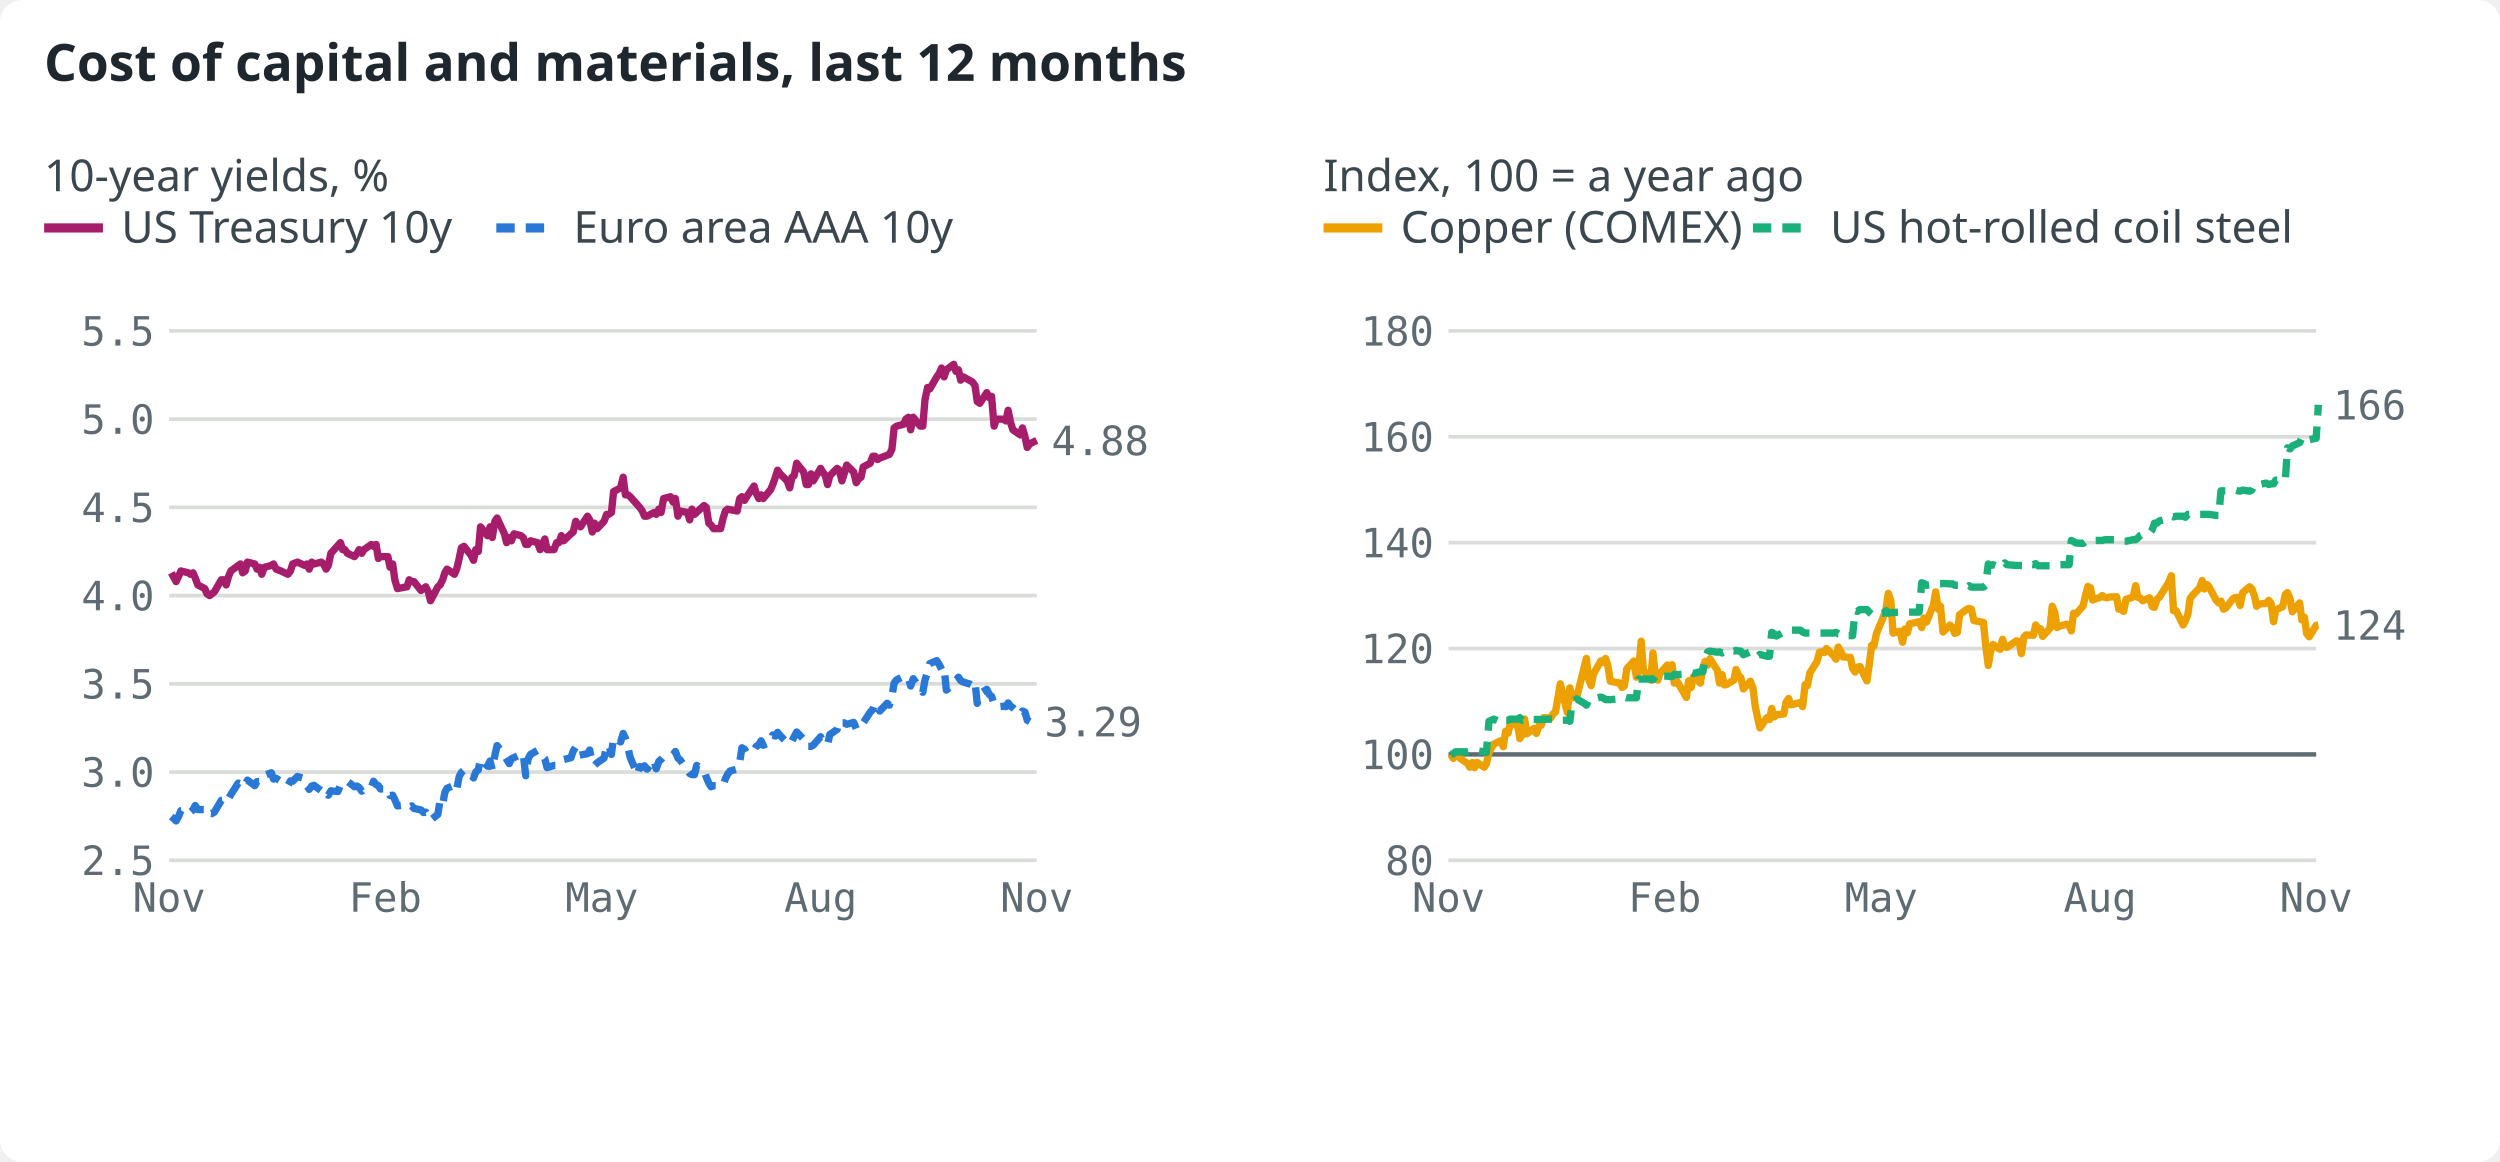
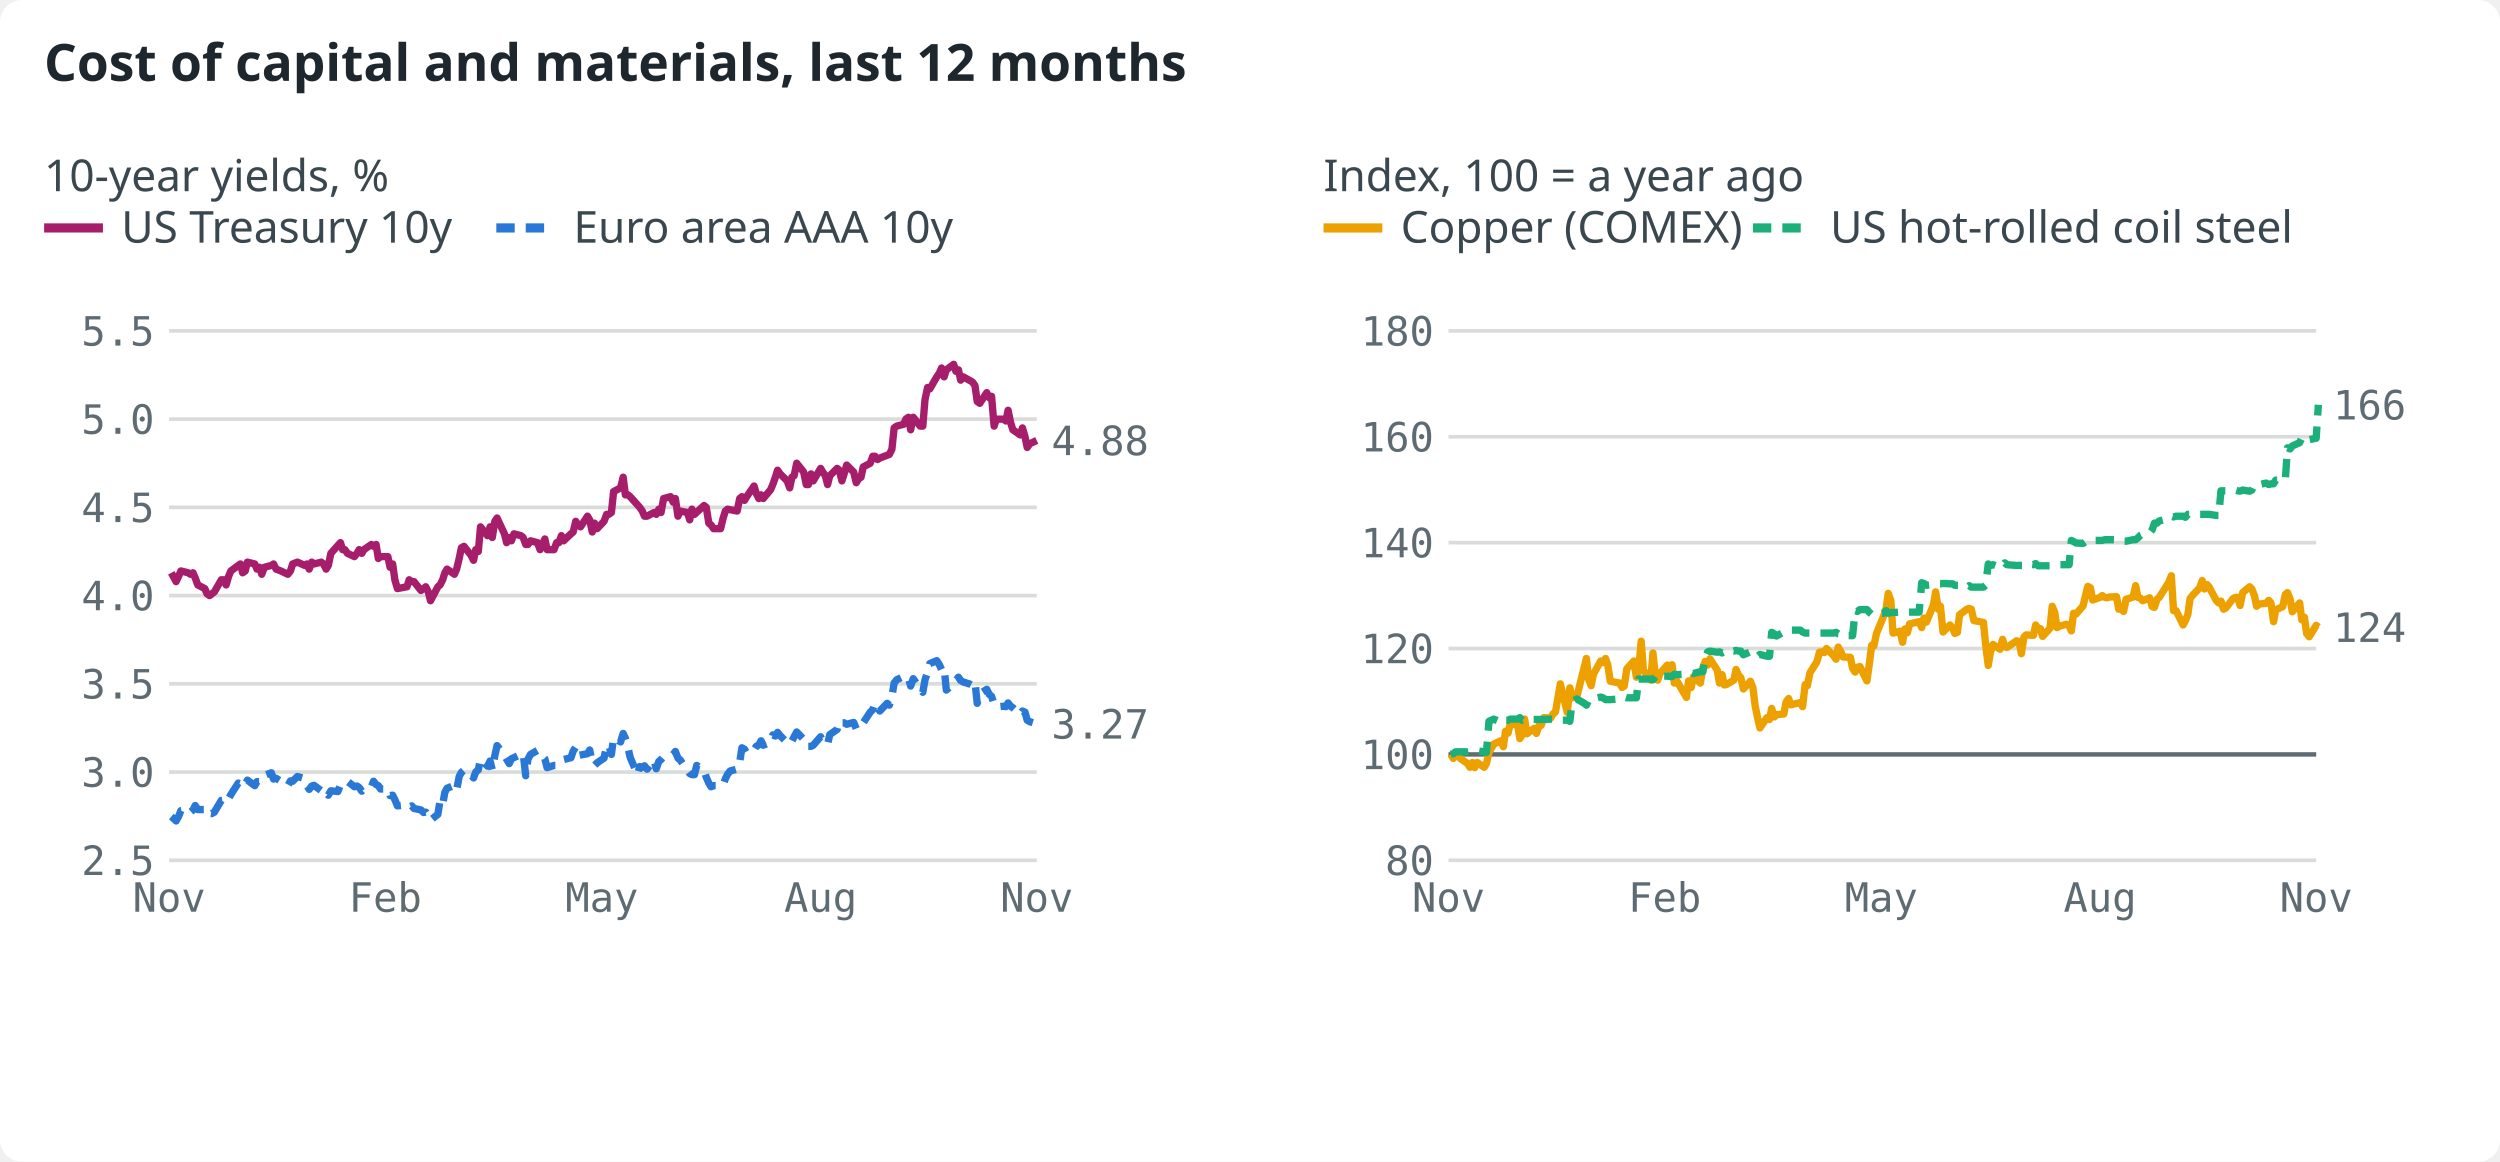
<svg xmlns="http://www.w3.org/2000/svg" viewBox="0 0 680 316" width="100%" role="img" aria-labelledby="c4w-t c4w-d" style="max-width:680px;height:auto;display:block">
  <style>
.ow-t{font:600 14px 'IBM Plex Sans',system-ui,sans-serif;fill:#1D272D}
.ow-l{font:12px 'IBM Plex Sans',system-ui,sans-serif;fill:#3b474e}
.ow-m{font:11px 'IBM Plex Mono',ui-monospace,monospace;fill:#5f6b72}
.ow-g{stroke:#d9dcd8;stroke-width:1}
.ow-z{stroke:#5f6b72;stroke-width:1.2}
.ow-s1{fill:#A61E6B}.ow-s2{fill:#2a78d6}.ow-s3{fill:#eda100}.ow-s4{fill:#1baf7a}
.ow-k1{stroke:#A61E6B}.ow-k2{stroke:#2a78d6}.ow-k3{stroke:#eda100}.ow-k4{stroke:#1baf7a}.ow-ki{stroke:#1D272D}
.ow-i{fill:#1D272D}.ow-bg{fill:#ffffff}.ow-o{fill:#ffffff}
.ow-h{paint-order:stroke;stroke:#ffffff;stroke-width:4px;stroke-linejoin:round}
@media (prefers-color-scheme:dark){
.ow-t{fill:#DAE0E2}.ow-l{fill:#c3cacd}.ow-m{fill:#99a5ab}.ow-g{stroke:#2f3b42}.ow-z{stroke:#99a5ab}
.ow-s1{fill:#d14f9a}.ow-s2{fill:#3987e5}.ow-s3{fill:#c98500}.ow-s4{fill:#199e70}
.ow-k1{stroke:#d14f9a}.ow-k2{stroke:#3987e5}.ow-k3{stroke:#c98500}.ow-k4{stroke:#199e70}.ow-ki{stroke:#DAE0E2}
.ow-i{fill:#DAE0E2}.ow-bg{fill:#172127}.ow-o{fill:#172127}.ow-h{stroke:#172127}}
</style>
  <rect class="ow-bg" x="0" y="0" width="680" height="316" rx="6" />
  <text class="ow-t" x="12" y="22">Cost of capital and materials, last 12 months</text>
  <text class="ow-l" x="12.0" y="52" font-weight="600">10-year yields, %</text>
  <line class="ow-k1" x1="12.0" x2="28.0" y1="62" y2="62" stroke-width="2.5" />
  <text class="ow-l" x="33.0" y="66">US Treasury 10y</text>
  <line class="ow-k2" x1="135.0" x2="151.0" y1="62" y2="62" stroke-width="2.5" stroke-dasharray="5 3" />
  <text class="ow-l" x="156.0" y="66">Euro area AAA 10y</text>
  <line class="ow-g" x1="46.0" x2="282.0" y1="234.0" y2="234.0" />
  <text class="ow-m" x="42.0" y="238.0" text-anchor="end">2.5</text>
  <line class="ow-g" x1="46.0" x2="282.0" y1="210.0" y2="210.0" />
  <text class="ow-m" x="42.0" y="214.0" text-anchor="end">3.0</text>
  <line class="ow-g" x1="46.0" x2="282.0" y1="186.0" y2="186.0" />
  <text class="ow-m" x="42.0" y="190.0" text-anchor="end">3.5</text>
  <line class="ow-g" x1="46.0" x2="282.0" y1="162.0" y2="162.0" />
  <text class="ow-m" x="42.0" y="166.0" text-anchor="end">4.0</text>
  <line class="ow-g" x1="46.0" x2="282.0" y1="138.0" y2="138.0" />
  <text class="ow-m" x="42.0" y="142.0" text-anchor="end">4.5</text>
  <line class="ow-g" x1="46.0" x2="282.0" y1="114.0" y2="114.0" />
  <text class="ow-m" x="42.0" y="118.0" text-anchor="end">5.0</text>
  <line class="ow-g" x1="46.0" x2="282.0" y1="90.0" y2="90.0" />
  <text class="ow-m" x="42.0" y="94.0" text-anchor="end">5.5</text>
  <text class="ow-m" x="46.0" y="248" text-anchor="middle">Nov</text>
  <text class="ow-m" x="104.8" y="248" text-anchor="middle">Feb</text>
  <text class="ow-m" x="163.7" y="248" text-anchor="middle">May</text>
  <text class="ow-m" x="223.2" y="248" text-anchor="middle">Aug</text>
  <text class="ow-m" x="282.0" y="248" text-anchor="middle">Nov</text>
  <path d="M46.6,155.8 L47.9,158.2 L48.6,156.7 L49.2,155.3 L51.2,155.8 L51.8,156.2 L52.5,155.8 L53.1,157.2 L53.8,159.1 L55.7,160.1 L56.3,161.5 L57.0,162.0 L58.3,161.0 L60.2,157.7 L60.9,157.7 L61.5,159.1 L62.2,156.7 L62.8,155.3 L64.8,153.8 L65.4,153.4 L66.0,155.8 L66.7,155.3 L67.3,152.9 L69.3,153.4 L69.9,154.8 L70.6,154.3 L71.2,156.2 L71.9,154.3 L73.8,153.8 L74.4,153.4 L75.1,154.8 L76.4,155.3 L78.3,156.2 L79.0,155.3 L79.6,153.4 L80.9,152.9 L82.9,153.8 L83.5,153.4 L84.1,154.8 L84.8,152.9 L85.4,153.4 L87.4,152.9 L88.0,153.4 L88.7,154.8 L89.3,153.8 L90.0,150.5 L92.6,147.6 L93.2,149.5 L93.8,149.5 L94.5,150.5 L96.4,151.4 L97.1,150.5 L97.7,149.5 L98.4,150.5 L99.0,149.5 L101.0,148.1 L101.6,148.6 L102.3,148.1 L102.9,151.9 L103.5,151.4 L105.5,151.4 L106.1,154.3 L106.8,153.4 L107.4,157.7 L108.1,160.1 L110.7,159.6 L111.3,157.7 L112.0,158.2 L112.6,158.2 L114.5,160.6 L115.2,160.1 L115.8,159.6 L116.5,161.0 L117.1,163.4 L119.1,159.6 L119.7,159.1 L120.4,157.7 L121.0,155.8 L121.6,154.8 L123.6,156.2 L124.2,154.8 L124.9,151.9 L125.5,149.0 L126.2,148.6 L128.1,151.0 L128.8,152.4 L129.4,149.5 L130.1,150.0 L130.7,143.3 L132.6,145.7 L133.3,143.3 L133.9,146.2 L134.6,141.8 L135.2,140.9 L137.2,145.2 L137.8,147.6 L138.5,146.2 L139.1,147.1 L139.8,145.2 L141.7,145.7 L142.3,146.2 L143.0,148.1 L143.6,148.1 L144.3,147.1 L146.2,147.6 L146.9,149.5 L147.5,148.1 L148.2,146.6 L148.8,149.5 L150.7,149.5 L151.4,147.6 L152.0,147.6 L152.7,145.7 L153.3,147.1 L155.3,145.2 L155.9,144.7 L156.6,141.8 L157.2,142.8 L157.9,143.3 L159.8,140.4 L160.4,141.4 L161.1,144.7 L161.7,142.3 L162.4,143.8 L164.3,141.8 L165.0,139.9 L165.6,139.9 L166.3,139.4 L166.9,133.7 L168.8,132.7 L169.5,129.8 L170.1,134.6 L170.8,134.6 L171.4,135.1 L174.0,138.0 L174.7,139.0 L175.3,140.4 L176.0,140.4 L177.9,139.4 L178.5,139.9 L179.2,138.5 L179.8,139.4 L180.5,135.6 L182.4,135.1 L183.1,136.6 L183.7,135.6 L184.4,140.4 L185.0,139.0 L187.0,139.4 L187.6,141.4 L188.2,138.5 L188.9,139.9 L191.5,137.5 L192.1,138.0 L192.8,142.3 L193.4,142.8 L194.1,143.8 L196.0,143.8 L196.7,140.9 L197.3,139.0 L197.9,138.5 L200.5,139.0 L201.2,135.6 L201.8,135.1 L202.5,136.1 L203.1,135.1 L205.1,132.2 L205.7,134.2 L206.4,135.6 L207.0,134.6 L207.6,135.6 L209.6,133.2 L210.2,131.8 L210.9,129.8 L211.5,127.9 L212.2,128.9 L214.1,130.8 L214.8,132.7 L215.4,129.8 L216.0,129.4 L216.7,126.0 L218.6,128.4 L219.3,131.8 L219.9,131.8 L220.6,128.9 L221.2,130.8 L223.2,127.4 L223.8,128.4 L224.5,129.4 L225.1,131.8 L225.7,129.4 L227.7,127.4 L228.3,127.9 L229.0,130.8 L229.6,128.9 L230.3,126.5 L232.2,128.4 L232.9,131.3 L233.5,130.3 L234.2,129.8 L234.8,127.0 L236.7,126.0 L237.4,124.1 L238.0,124.1 L238.7,125.0 L239.3,124.6 L241.9,123.6 L242.6,122.2 L243.2,116.4 L243.9,115.9 L245.8,115.4 L246.4,114.0 L247.1,113.5 L247.7,116.9 L248.4,113.5 L250.3,115.9 L251.0,115.9 L251.6,108.7 L252.3,105.4 L252.9,105.8 L254.8,102.5 L255.5,101.5 L256.1,100.1 L256.8,102.5 L257.4,100.6 L259.4,99.1 L260.0,101.0 L260.7,100.6 L261.3,103.4 L262.0,102.5 L264.5,103.9 L265.2,104.9 L265.8,109.2 L266.5,109.7 L268.4,106.8 L269.1,108.2 L269.7,107.8 L270.4,115.9 L271.0,114.0 L272.9,114.0 L273.6,114.5 L274.2,111.6 L274.9,115.0 L275.5,116.9 L277.5,118.3 L278.1,116.4 L278.8,118.8 L279.4,121.7 L280.1,120.7 L282.0,119.8" fill="none" class="ow-k1" stroke-width="2" stroke-linejoin="round" />
  <text class="ow-m ow-h" x="286.0" y="123.8">4.88</text>
-   <path d="M46.6,222.1 L47.3,222.7 L47.9,223.3 L48.6,222.0 L49.2,220.5 L51.2,220.2 L51.8,220.9 L52.5,220.3 L53.1,219.1 L53.8,220.2 L55.7,220.2 L56.3,221.6 L57.0,221.2 L57.6,221.3 L58.3,220.9 L60.2,217.7 L60.9,217.6 L61.5,218.3 L62.2,217.2 L62.8,216.1 L64.8,213.0 L65.4,213.2 L66.0,212.6 L66.7,213.5 L67.3,212.2 L69.3,213.7 L69.9,212.6 L70.6,212.6 L71.2,212.4 L71.9,210.9 L73.8,210.2 L74.4,211.9 L75.1,211.7 L78.3,213.7 L79.0,212.4 L79.6,212.5 L80.9,211.2 L82.9,211.8 L83.5,213.7 L84.1,214.7 L84.8,213.8 L85.4,213.6 L87.4,215.1 L88.0,214.5 L88.7,215.7 L89.3,216.3 L90.0,215.1 L91.9,215.3 L92.6,213.5 L93.2,213.2 L93.8,213.0 L94.5,212.5 L96.4,214.0 L97.1,213.8 L97.7,214.2 L98.4,215.2 L99.0,214.6 L101.0,214.1 L101.6,212.5 L102.3,213.4 L102.9,213.7 L103.5,214.6 L105.5,214.6 L106.1,216.4 L106.8,216.3 L107.4,217.5 L108.1,219.2 L110.0,219.0 L110.7,219.7 L111.3,219.5 L112.0,219.2 L112.6,219.9 L114.5,220.3 L115.2,221.0 L115.8,220.9 L116.5,222.1 L117.1,223.1 L119.1,221.5 L119.7,217.7 L120.4,218.8 L121.0,215.5 L121.6,214.4 L123.6,213.6 L124.2,214.9 L124.9,211.2 L125.5,210.1 L126.2,209.5 L128.1,210.6 L128.8,211.6 L129.4,210.0 L130.1,209.4 L130.7,206.4 L132.6,208.4 L133.3,207.0 L133.9,209.4 L134.6,205.5 L135.2,202.8 L137.2,205.5 L137.8,206.5 L138.5,207.7 L139.1,206.4 L142.3,204.9 L143.0,211.0 L143.6,206.5 L144.3,205.2 L146.2,204.1 L146.9,204.6 L147.5,205.7 L148.2,206.4 L148.8,208.8 L150.7,208.2 L151.4,208.2 L152.0,207.6 L152.7,206.8 L153.3,206.6 L155.3,206.1 L155.9,204.3 L156.6,203.2 L157.2,205.5 L159.8,205.0 L160.4,204.0 L161.1,207.7 L161.7,208.2 L162.4,207.5 L164.3,206.2 L165.0,202.8 L165.6,202.7 L166.3,205.2 L166.9,200.6 L168.8,201.8 L169.5,199.5 L170.1,200.8 L170.8,203.3 L171.4,206.0 L173.4,210.7 L174.0,208.5 L174.7,208.7 L175.3,208.3 L176.0,209.2 L177.9,206.7 L178.5,209.1 L179.2,207.1 L179.8,206.6 L180.5,205.8 L182.4,205.6 L183.1,205.2 L183.7,204.4 L184.4,206.2 L185.0,206.7 L187.0,209.6 L187.6,210.4 L188.2,210.7 L188.9,210.7 L189.5,208.2 L191.5,209.5 L192.1,211.4 L192.8,213.0 L193.4,214.0 L194.1,213.7 L196.0,213.7 L196.7,213.6 L197.3,211.8 L197.9,210.6 L198.6,209.7 L200.5,209.2 L201.2,207.3 L201.8,203.4 L202.5,203.8 L203.1,204.8 L205.1,204.0 L205.7,203.0 L206.4,202.6 L207.0,201.5 L207.6,202.7 L209.6,201.9 L210.2,199.9 L210.9,200.2 L211.5,199.2 L212.2,200.1 L214.1,202.0 L214.8,202.4 L215.4,201.6 L216.0,200.4 L216.7,199.1 L218.6,201.1 L219.3,203.0 L219.9,203.0 L220.6,203.0 L221.2,202.7 L223.2,200.4 L223.8,201.5 L224.5,202.1 L225.1,202.5 L225.7,199.8 L227.7,198.4 L228.3,196.1 L229.0,196.6 L229.6,196.6 L230.3,197.0 L232.2,196.5 L232.9,198.2 L233.5,198.1 L234.2,196.7 L234.8,196.6 L236.7,193.7 L237.4,193.0 L238.0,191.2 L238.7,192.5 L239.3,193.4 L241.3,191.3 L241.9,191.8 L242.6,189.5 L243.2,185.8 L243.9,184.9 L245.8,184.0 L246.4,183.9 L247.1,184.4 L247.7,186.6 L248.4,184.6 L250.3,187.3 L251.0,188.3 L251.6,184.9 L252.3,182.8 L252.9,180.5 L254.8,179.7 L255.5,180.8 L256.1,182.1 L256.8,181.6 L257.4,187.7 L259.4,185.9 L260.0,185.1 L260.7,184.2 L261.3,185.1 L262.0,185.5 L263.9,186.1 L264.5,186.4 L265.2,185.5 L265.8,191.3 L266.5,188.7 L268.4,187.5 L269.1,188.9 L269.7,189.4 L270.4,191.5 L271.0,192.3 L272.9,192.1 L273.6,192.2 L274.2,191.2 L274.9,192.1 L275.5,192.5 L277.5,194.3 L278.1,193.4 L278.8,193.7 L279.4,195.9 L280.1,196.3" fill="none" class="ow-k2" stroke-width="2" stroke-dasharray="5 3" stroke-linejoin="round" />
-   <text class="ow-m ow-h" x="284.1" y="200.3">3.29</text>
+   <path d="M46.6,222.1 L47.3,222.7 L47.9,223.3 L48.6,222.0 L49.2,220.5 L51.2,220.2 L51.8,220.9 L52.5,220.3 L53.1,219.1 L53.8,220.2 L55.7,220.2 L56.3,221.6 L57.0,221.2 L57.6,221.3 L58.3,220.9 L60.2,217.7 L60.9,217.6 L61.5,218.3 L62.2,217.2 L62.8,216.1 L64.8,213.0 L65.4,213.2 L66.0,212.6 L66.7,213.5 L67.3,212.2 L69.3,213.7 L69.9,212.6 L70.6,212.6 L71.2,212.4 L71.9,210.9 L73.8,210.2 L74.4,211.9 L75.1,211.7 L78.3,213.7 L79.0,212.4 L79.6,212.5 L80.9,211.2 L82.9,211.8 L83.5,213.7 L84.1,214.7 L84.8,213.8 L85.4,213.6 L87.4,215.1 L88.0,214.5 L88.7,215.7 L89.3,216.3 L90.0,215.1 L91.9,215.3 L92.6,213.5 L93.2,213.2 L93.8,213.0 L94.5,212.5 L96.4,214.0 L97.1,213.8 L97.7,214.2 L98.4,215.2 L99.0,214.6 L101.0,214.1 L101.6,212.5 L102.3,213.4 L102.9,213.7 L103.5,214.6 L105.5,214.6 L106.1,216.4 L106.8,216.3 L107.4,217.5 L108.1,219.2 L110.0,219.0 L110.7,219.7 L111.3,219.5 L112.0,219.2 L112.6,219.9 L114.5,220.3 L115.2,221.0 L115.8,220.9 L116.5,222.1 L117.1,223.1 L119.1,221.5 L119.7,217.7 L120.4,218.8 L121.0,215.5 L121.6,214.4 L123.6,213.6 L124.2,214.9 L124.9,211.2 L125.5,210.1 L126.2,209.5 L128.1,210.6 L128.8,211.6 L129.4,210.0 L130.1,209.4 L130.7,206.4 L132.6,208.4 L133.3,207.0 L133.9,209.4 L134.6,205.5 L135.2,202.8 L137.2,205.5 L137.8,206.5 L138.5,207.7 L139.1,206.4 L142.3,204.9 L143.0,211.0 L143.6,206.5 L144.3,205.2 L146.2,204.1 L146.9,204.6 L147.5,205.7 L148.2,206.4 L148.8,208.8 L150.7,208.2 L151.4,208.2 L152.0,207.6 L152.7,206.8 L153.3,206.6 L155.3,206.1 L155.9,204.3 L156.6,203.2 L157.2,205.5 L159.8,205.0 L160.4,204.0 L161.1,207.7 L161.7,208.2 L162.4,207.5 L164.3,206.2 L165.0,202.8 L165.6,202.7 L166.3,205.2 L166.9,200.6 L168.8,201.8 L169.5,199.5 L170.1,200.8 L170.8,203.3 L171.4,206.0 L173.4,210.7 L174.0,208.5 L174.7,208.7 L175.3,208.3 L176.0,209.2 L177.9,206.7 L178.5,209.1 L179.2,207.1 L179.8,206.6 L180.5,205.8 L182.4,205.6 L183.1,205.2 L183.7,204.4 L184.4,206.2 L185.0,206.7 L187.0,209.6 L187.6,210.4 L188.2,210.7 L188.9,210.7 L189.5,208.2 L191.5,209.5 L192.1,211.4 L192.8,213.0 L193.4,214.0 L194.1,213.7 L196.0,213.7 L196.7,213.6 L197.3,211.8 L197.9,210.6 L198.6,209.7 L200.5,209.2 L201.2,207.3 L201.8,203.4 L202.5,203.8 L203.1,204.8 L205.1,204.0 L205.7,203.0 L206.4,202.6 L207.0,201.5 L207.6,202.7 L209.6,201.9 L210.2,199.9 L210.9,200.2 L211.5,199.2 L212.2,200.1 L214.1,202.0 L214.8,202.4 L215.4,201.6 L216.0,200.4 L216.7,199.1 L218.6,201.1 L219.3,203.0 L219.9,203.0 L220.6,203.0 L221.2,202.7 L223.2,200.4 L223.8,201.5 L224.5,202.1 L225.1,202.5 L225.7,199.8 L227.7,198.4 L228.3,196.1 L229.0,196.6 L229.6,196.6 L230.3,197.0 L232.2,196.5 L232.9,198.2 L233.5,198.1 L234.2,196.7 L234.8,196.6 L236.7,193.7 L237.4,193.0 L238.0,191.2 L238.7,192.5 L239.3,193.4 L241.3,191.3 L241.9,191.8 L242.6,189.5 L243.2,185.8 L243.9,184.9 L245.8,184.0 L246.4,183.9 L247.1,184.4 L247.7,186.6 L248.4,184.6 L250.3,187.3 L251.0,188.3 L251.6,184.9 L252.3,182.8 L252.9,180.5 L254.8,179.7 L255.5,180.8 L256.1,182.1 L256.8,181.6 L257.4,187.7 L259.4,185.9 L260.0,185.1 L260.7,184.2 L261.3,185.1 L262.0,185.5 L263.9,186.1 L264.5,186.4 L265.2,185.5 L265.8,191.3 L266.5,188.7 L268.4,187.5 L269.1,188.9 L269.7,189.4 L270.4,191.5 L271.0,192.3 L272.9,192.1 L273.6,192.2 L274.2,191.2 L274.9,192.1 L275.5,192.5 L277.5,194.3 L278.1,193.4 L278.8,193.7 L279.4,195.9 L280.1,196.3 L282.0,196.9" fill="none" class="ow-k2" stroke-width="2" stroke-dasharray="5 3" stroke-linejoin="round" />
+   <text class="ow-m ow-h" x="286.0" y="200.9">3.27</text>
  <text class="ow-l" x="360.0" y="52" font-weight="600">Index, 100 = a year ago</text>
  <line class="ow-k3" x1="360.0" x2="376.0" y1="62" y2="62" stroke-width="2.5" />
  <text class="ow-l" x="381.0" y="66">Copper (COMEX)</text>
  <line class="ow-k4" x1="476.8" x2="492.8" y1="62" y2="62" stroke-width="2.5" stroke-dasharray="5 3" />
  <text class="ow-l" x="497.8" y="66">US hot-rolled coil steel</text>
  <line class="ow-g" x1="394.0" x2="630.0" y1="234.0" y2="234.0" />
  <text class="ow-m" x="390.0" y="238.0" text-anchor="end">80</text>
  <line class="ow-g" x1="394.0" x2="630.0" y1="205.2" y2="205.2" />
  <text class="ow-m" x="390.0" y="209.2" text-anchor="end">100</text>
  <line class="ow-g" x1="394.0" x2="630.0" y1="176.4" y2="176.4" />
  <text class="ow-m" x="390.0" y="180.4" text-anchor="end">120</text>
  <line class="ow-g" x1="394.0" x2="630.0" y1="147.6" y2="147.6" />
  <text class="ow-m" x="390.0" y="151.6" text-anchor="end">140</text>
  <line class="ow-g" x1="394.0" x2="630.0" y1="118.8" y2="118.8" />
  <text class="ow-m" x="390.0" y="122.8" text-anchor="end">160</text>
  <line class="ow-g" x1="394.0" x2="630.0" y1="90.0" y2="90.0" />
  <text class="ow-m" x="390.0" y="94.0" text-anchor="end">180</text>
  <line class="ow-z" x1="394.0" x2="630.0" y1="205.2" y2="205.2" />
  <text class="ow-m" x="394.0" y="248" text-anchor="middle">Nov</text>
  <text class="ow-m" x="452.8" y="248" text-anchor="middle">Feb</text>
  <text class="ow-m" x="511.7" y="248" text-anchor="middle">May</text>
  <text class="ow-m" x="571.2" y="248" text-anchor="middle">Aug</text>
  <text class="ow-m" x="630.0" y="248" text-anchor="middle">Nov</text>
-   <path d="M394.6,205.2 L395.3,206.3 L395.9,205.1 L396.6,205.2 L397.2,206.3 L399.2,207.7 L399.8,208.7 L400.5,207.4 L401.1,208.8 L401.8,207.4 L403.7,208.7 L404.3,207.7 L405.0,204.7 L406.3,202.4 L408.2,201.5 L408.9,203.1 L409.5,198.9 L410.2,199.4 L410.8,196.8 L412.8,197.3 L413.4,200.9 L414.0,199.9 L414.7,195.6 L415.3,199.6 L417.3,198.1 L417.9,199.5 L418.6,197.4 L419.2,197.3 L419.9,195.2 L421.8,195.3 L422.4,194.2 L423.1,193.6 L424.4,186.0 L426.3,193.8 L427.0,187.1 L427.6,189.8 L428.9,189.5 L430.9,181.5 L431.5,179.1 L432.1,184.8 L432.8,186.5 L433.4,183.4 L435.4,179.8 L436.0,180.2 L436.7,179.1 L437.3,180.8 L438.0,185.3 L440.6,185.8 L441.2,187.0 L441.8,186.6 L442.5,181.9 L444.4,179.8 L445.1,184.2 L445.7,182.4 L446.4,174.4 L447.0,182.3 L449.0,185.0 L449.6,177.6 L450.3,184.3 L450.9,185.0 L451.5,183.2 L453.5,180.9 L454.1,182.3 L454.8,180.8 L455.4,185.8 L456.1,185.2 L458.7,189.7 L459.3,185.2 L460.0,187.0 L460.6,184.1 L462.5,185.8 L463.2,181.5 L463.8,179.9 L464.5,180.9 L465.1,179.2 L467.1,182.3 L467.7,185.8 L468.4,183.5 L469.0,186.3 L469.6,186.2 L471.6,185.0 L472.2,182.1 L472.9,183.7 L473.5,184.3 L474.2,187.4 L476.1,185.3 L476.8,187.1 L477.4,192.0 L478.1,195.4 L478.7,198.0 L480.6,195.2 L481.3,195.7 L481.9,192.7 L482.6,195.0 L483.2,194.4 L485.2,194.2 L485.8,191.0 L486.5,190.0 L487.1,191.7 L489.7,191.1 L490.3,192.2 L491.0,186.2 L491.6,186.5 L492.3,183.0 L494.2,180.0 L494.9,177.4 L495.5,177.3 L496.2,177.5 L496.8,176.4 L498.7,178.3 L499.4,179.3 L500.0,176.0 L500.7,177.2 L501.3,178.7 L503.3,178.8 L503.9,181.8 L504.6,182.8 L505.2,181.5 L505.9,181.3 L507.8,185.2 L508.4,181.0 L509.1,175.5 L509.7,175.7 L510.4,172.3 L512.3,167.7 L513.0,165.6 L513.6,161.4 L514.3,163.3 L514.9,172.2 L516.8,171.7 L517.5,174.7 L518.1,171.1 L518.8,172.1 L519.4,169.7 L522.0,169.1 L522.7,170.7 L523.3,168.1 L524.0,169.2 L525.9,164.5 L526.5,161.0 L527.2,165.7 L527.8,164.9 L528.5,171.9 L530.4,170.0 L531.1,170.8 L531.7,172.3 L532.4,172.0 L533.0,167.2 L535.0,165.7 L535.6,165.5 L536.2,165.7 L536.9,168.8 L539.5,169.3 L540.1,175.4 L540.8,181.0 L541.4,177.4 L542.1,175.3 L544.0,176.6 L544.7,173.9 L545.3,175.9 L545.9,176.1 L548.5,174.3 L549.2,174.5 L549.8,177.8 L550.5,173.3 L551.1,172.7 L553.1,172.8 L553.7,170.0 L554.4,171.0 L555.0,171.0 L555.6,173.1 L557.6,170.9 L558.2,164.9 L558.9,166.6 L559.5,170.7 L560.2,170.3 L562.1,169.8 L562.8,170.2 L563.4,171.6 L564.0,166.8 L564.7,167.0 L566.6,164.8 L567.3,161.8 L567.9,159.5 L568.6,159.9 L569.2,163.2 L571.2,162.5 L571.8,162.0 L572.5,162.5 L573.1,162.6 L573.7,162.4 L575.7,162.3 L576.3,165.7 L577.0,165.6 L577.6,166.3 L578.3,163.0 L580.2,162.4 L580.9,159.3 L581.5,162.5 L582.2,162.7 L582.8,163.4 L584.7,162.6 L585.4,165.0 L586.0,165.2 L586.7,163.0 L587.3,162.5 L589.9,158.4 L590.6,156.6 L591.2,166.1 L591.9,166.1 L593.8,170.0 L594.4,168.9 L595.1,167.1 L595.7,162.8 L596.4,161.9 L598.3,159.9 L599.0,157.9 L599.6,160.2 L600.3,159.0 L600.9,159.7 L602.8,163.3 L603.5,164.0 L604.1,163.5 L604.8,165.7 L605.4,165.4 L607.4,162.8 L608.0,162.5 L608.7,162.5 L609.3,164.7 L610.0,161.2 L611.9,159.6 L612.5,160.2 L613.2,162.0 L613.8,164.9 L614.5,164.3 L616.4,164.1 L617.1,163.3 L617.7,164.0 L618.4,169.1 L619.0,165.9 L620.9,165.0 L621.6,161.7 L622.2,161.2 L622.9,162.9 L623.5,166.4 L625.5,164.0 L626.1,168.6 L626.8,167.9 L627.4,172.3 L628.1,173.2 L630.0,170.1 L630.6,170.0" fill="none" class="ow-k3" stroke-width="2" stroke-linejoin="round" />
-   <text class="ow-m ow-h" x="634.6" y="174.0">124</text>
+   <path d="M394.6,205.2 L395.3,206.3 L395.9,205.1 L396.6,205.2 L397.2,206.3 L399.2,207.7 L399.8,208.7 L400.5,207.4 L401.1,208.8 L401.8,207.4 L403.7,208.7 L404.3,207.7 L405.0,204.7 L406.3,202.4 L408.2,201.5 L408.9,203.1 L409.5,198.9 L410.2,199.4 L410.8,196.8 L412.8,197.3 L413.4,200.9 L414.0,199.9 L414.7,195.6 L415.3,199.6 L417.3,198.1 L417.9,199.5 L418.6,197.4 L419.2,197.3 L419.9,195.2 L421.8,195.3 L422.4,194.2 L423.1,193.6 L424.4,186.0 L426.3,193.8 L427.0,187.1 L427.6,189.8 L428.9,189.5 L430.9,181.5 L431.5,179.1 L432.1,184.8 L432.8,186.5 L433.4,183.4 L435.4,179.8 L436.0,180.2 L436.7,179.1 L437.3,180.8 L438.0,185.3 L440.6,185.8 L441.2,187.0 L441.8,186.6 L442.5,181.9 L444.4,179.8 L445.1,184.2 L445.7,182.4 L446.4,174.4 L447.0,182.3 L449.0,185.0 L449.6,177.6 L450.3,184.3 L450.9,185.0 L451.5,183.2 L453.5,180.9 L454.1,182.3 L454.8,180.8 L455.4,185.8 L456.1,185.2 L458.7,189.7 L459.3,185.2 L460.0,187.0 L460.6,184.1 L462.5,185.8 L463.2,181.5 L463.8,179.9 L464.5,180.9 L465.1,179.2 L467.1,182.3 L467.7,185.8 L468.4,183.5 L469.0,186.3 L469.6,186.2 L471.6,185.0 L472.2,182.1 L472.9,183.7 L473.5,184.3 L474.2,187.4 L476.1,185.3 L476.8,187.1 L477.4,192.0 L478.1,195.4 L478.7,198.0 L480.6,195.2 L481.3,195.7 L481.9,192.7 L482.6,195.0 L483.2,194.4 L485.2,194.2 L485.8,191.0 L486.5,190.0 L487.1,191.7 L489.7,191.1 L490.3,192.2 L491.0,186.2 L491.6,186.5 L492.3,183.0 L494.2,180.0 L494.9,177.4 L495.5,177.3 L496.2,177.5 L496.8,176.4 L498.7,178.3 L499.4,179.3 L500.0,176.0 L500.7,177.2 L501.3,178.7 L503.3,178.8 L503.9,181.8 L504.6,182.8 L505.2,181.5 L505.9,181.3 L507.8,185.2 L508.4,181.0 L509.1,175.5 L509.7,175.7 L510.4,172.3 L512.3,167.7 L513.0,165.6 L513.6,161.4 L514.3,163.3 L514.9,172.2 L516.8,171.7 L517.5,174.7 L518.1,171.1 L518.8,172.1 L519.4,169.7 L522.0,169.1 L522.7,170.7 L523.3,168.1 L524.0,169.2 L525.9,164.5 L526.5,161.0 L527.2,165.7 L527.8,164.9 L528.5,171.9 L530.4,170.0 L531.1,170.8 L531.7,172.3 L532.4,172.0 L533.0,167.2 L535.0,165.7 L535.6,165.5 L536.2,165.7 L536.9,168.8 L539.5,169.3 L540.1,175.4 L540.8,181.0 L541.4,177.4 L542.1,175.3 L544.0,176.6 L544.7,173.9 L545.3,175.9 L545.9,176.1 L548.5,174.3 L549.2,174.5 L549.8,177.8 L550.5,173.3 L551.1,172.7 L553.1,172.8 L553.7,170.0 L554.4,171.0 L555.0,171.0 L555.6,173.1 L557.6,170.9 L558.2,164.9 L558.9,166.6 L559.5,170.7 L560.2,170.3 L562.1,169.8 L562.8,170.2 L563.4,171.6 L564.0,166.8 L564.7,167.0 L566.6,164.8 L567.3,161.8 L567.9,159.5 L568.6,159.9 L569.2,163.2 L571.2,162.5 L571.8,162.0 L572.5,162.5 L573.1,162.6 L573.7,162.4 L575.7,162.3 L576.3,165.7 L577.0,165.6 L577.6,166.3 L578.3,163.0 L580.2,162.4 L580.9,159.3 L581.5,162.5 L582.2,162.7 L582.8,163.4 L584.7,162.6 L585.4,165.0 L586.0,165.2 L586.7,163.0 L587.3,162.5 L589.9,158.4 L590.6,156.6 L591.2,166.1 L591.9,166.1 L593.8,170.0 L594.4,168.9 L595.1,167.1 L595.7,162.8 L596.4,161.9 L598.3,159.9 L599.0,157.9 L599.6,160.2 L600.3,159.0 L600.9,159.7 L602.8,163.3 L603.5,164.0 L604.1,163.5 L604.8,165.7 L605.4,165.4 L607.4,162.8 L608.0,162.5 L608.7,162.5 L609.3,164.7 L610.0,161.2 L611.9,159.6 L612.5,160.2 L613.2,162.0 L613.8,164.9 L614.5,164.3 L616.4,164.1 L617.1,163.3 L617.7,164.0 L618.4,169.1 L619.0,165.9 L620.9,165.0 L621.6,161.7 L622.2,161.2 L622.9,162.9 L623.5,166.4 L625.5,164.0 L626.1,168.6 L626.8,167.9 L627.4,172.3 L628.1,173.2 L630.0,170.1 L630.6,170.6" fill="none" class="ow-k3" stroke-width="2" stroke-linejoin="round" />
+   <text class="ow-m ow-h" x="634.6" y="174.6">124</text>
  <path d="M394.6,205.2 L395.3,205.0 L395.9,204.5 L396.6,204.5 L397.2,204.5 L399.2,204.5 L399.8,204.4 L400.5,204.5 L401.1,204.4 L401.8,204.2 L403.7,204.5 L404.3,204.7 L405.0,196.2 L406.3,195.6 L408.2,196.4 L408.9,196.7 L409.5,195.9 L410.2,195.9 L410.8,195.6 L412.8,195.6 L413.4,195.2 L414.0,195.9 L414.7,195.7 L415.3,195.7 L417.3,195.7 L417.9,195.7 L418.6,195.7 L419.2,195.7 L419.9,195.7 L421.8,195.6 L422.4,195.6 L423.1,195.9 L424.4,195.9 L426.3,195.9 L427.0,196.2 L427.6,191.0 L428.9,190.1 L430.9,191.3 L431.5,191.8 L432.1,190.5 L432.8,190.5 L433.4,190.1 L435.4,189.6 L436.0,189.8 L436.7,190.3 L437.3,190.3 L438.0,190.3 L440.6,190.1 L441.2,190.0 L441.8,189.6 L442.5,189.8 L444.4,189.8 L445.1,189.8 L445.7,184.7 L446.4,184.7 L447.0,184.7 L449.0,184.7 L449.6,184.9 L450.3,184.0 L450.9,184.6 L451.5,183.9 L453.5,183.9 L454.1,184.0 L454.8,184.0 L455.4,183.4 L456.1,183.5 L458.7,183.4 L459.3,183.0 L460.0,183.0 L460.6,183.2 L462.5,182.7 L463.2,182.7 L463.8,178.8 L464.5,177.3 L465.1,177.1 L467.1,177.4 L467.7,177.3 L468.4,177.6 L469.0,177.3 L469.6,176.9 L471.6,177.1 L472.2,176.9 L472.9,177.1 L473.5,177.1 L474.2,178.1 L476.1,177.3 L476.8,177.4 L477.4,177.6 L478.1,178.5 L478.7,178.0 L480.6,178.5 L481.3,178.5 L481.9,172.0 L482.6,172.4 L483.2,173.0 L485.2,171.9 L485.8,171.9 L486.5,171.7 L487.1,171.4 L489.7,171.4 L490.3,171.9 L491.0,172.2 L491.6,172.2 L492.3,172.2 L494.2,172.2 L494.9,172.2 L495.5,172.2 L496.2,172.2 L496.8,172.2 L498.7,172.2 L499.4,172.0 L500.0,172.4 L500.7,172.4 L501.3,172.9 L503.3,172.9 L503.9,172.9 L504.6,166.1 L505.2,166.3 L505.9,165.8 L507.8,165.8 L508.4,166.5 L509.1,167.1 L509.7,167.1 L510.4,166.8 L512.3,166.8 L513.0,166.1 L513.6,166.8 L514.3,166.6 L514.9,166.6 L516.8,166.5 L517.5,166.5 L518.1,166.5 L518.8,166.5 L519.4,166.5 L522.0,166.5 L522.7,158.5 L523.3,158.7 L524.0,159.2 L525.9,159.0 L526.5,159.0 L527.2,158.8 L527.8,158.8 L528.5,158.7 L530.4,158.8 L531.1,158.8 L531.7,159.2 L532.4,159.2 L533.0,159.2 L535.0,159.7 L535.6,159.3 L536.2,159.7 L536.9,159.7 L539.5,159.7 L540.1,159.2 L540.8,153.4 L541.4,153.8 L542.1,153.6 L544.0,154.3 L544.7,153.8 L545.3,153.1 L545.9,153.6 L548.5,153.8 L549.2,153.8 L549.8,153.8 L550.5,153.8 L551.1,153.3 L553.1,153.6 L553.7,153.3 L554.4,153.9 L555.0,153.9 L555.6,153.9 L557.6,153.9 L558.2,153.9 L558.9,153.6 L559.5,153.6 L560.2,153.6 L562.1,153.6 L562.8,153.6 L563.4,147.0 L564.0,147.3 L564.7,147.7 L566.6,147.8 L567.3,147.3 L567.9,147.3 L568.6,147.2 L569.2,147.0 L571.2,147.0 L571.8,147.0 L572.5,146.8 L573.1,146.8 L573.7,146.8 L575.7,146.8 L576.3,146.8 L577.0,147.2 L577.6,147.2 L578.3,147.2 L580.2,146.8 L580.9,146.8 L581.5,146.3 L582.2,145.6 L582.8,145.3 L584.7,145.0 L585.4,144.1 L586.0,142.3 L586.7,142.3 L587.3,141.7 L589.9,141.1 L590.6,140.4 L591.2,140.6 L591.9,140.4 L593.8,140.4 L594.4,140.7 L595.1,139.9 L595.7,139.9 L596.4,139.9 L598.3,139.9 L599.0,139.9 L599.6,139.9 L600.3,139.9 L600.9,139.9 L602.8,140.2 L603.5,140.2 L604.1,133.5 L604.8,133.5 L605.4,133.5 L607.4,133.3 L608.0,133.3 L608.7,133.5 L609.3,133.6 L610.0,133.3 L611.9,133.6 L612.5,133.3 L613.2,131.8 L613.8,131.8 L614.5,131.8 L616.4,131.4 L617.1,131.8 L617.7,131.6 L618.4,131.6 L619.0,130.6 L620.9,130.6 L621.6,130.6 L622.2,121.8 L622.9,122.1 L623.5,121.3 L625.5,120.4 L626.1,119.1 L626.8,119.9 L627.4,119.6 L628.1,119.6 L630.0,119.2 L630.6,110.1" fill="none" class="ow-k4" stroke-width="2" stroke-dasharray="5 3" stroke-linejoin="round" />
  <text class="ow-m ow-h" x="634.6" y="114.1">166</text>
</svg>
